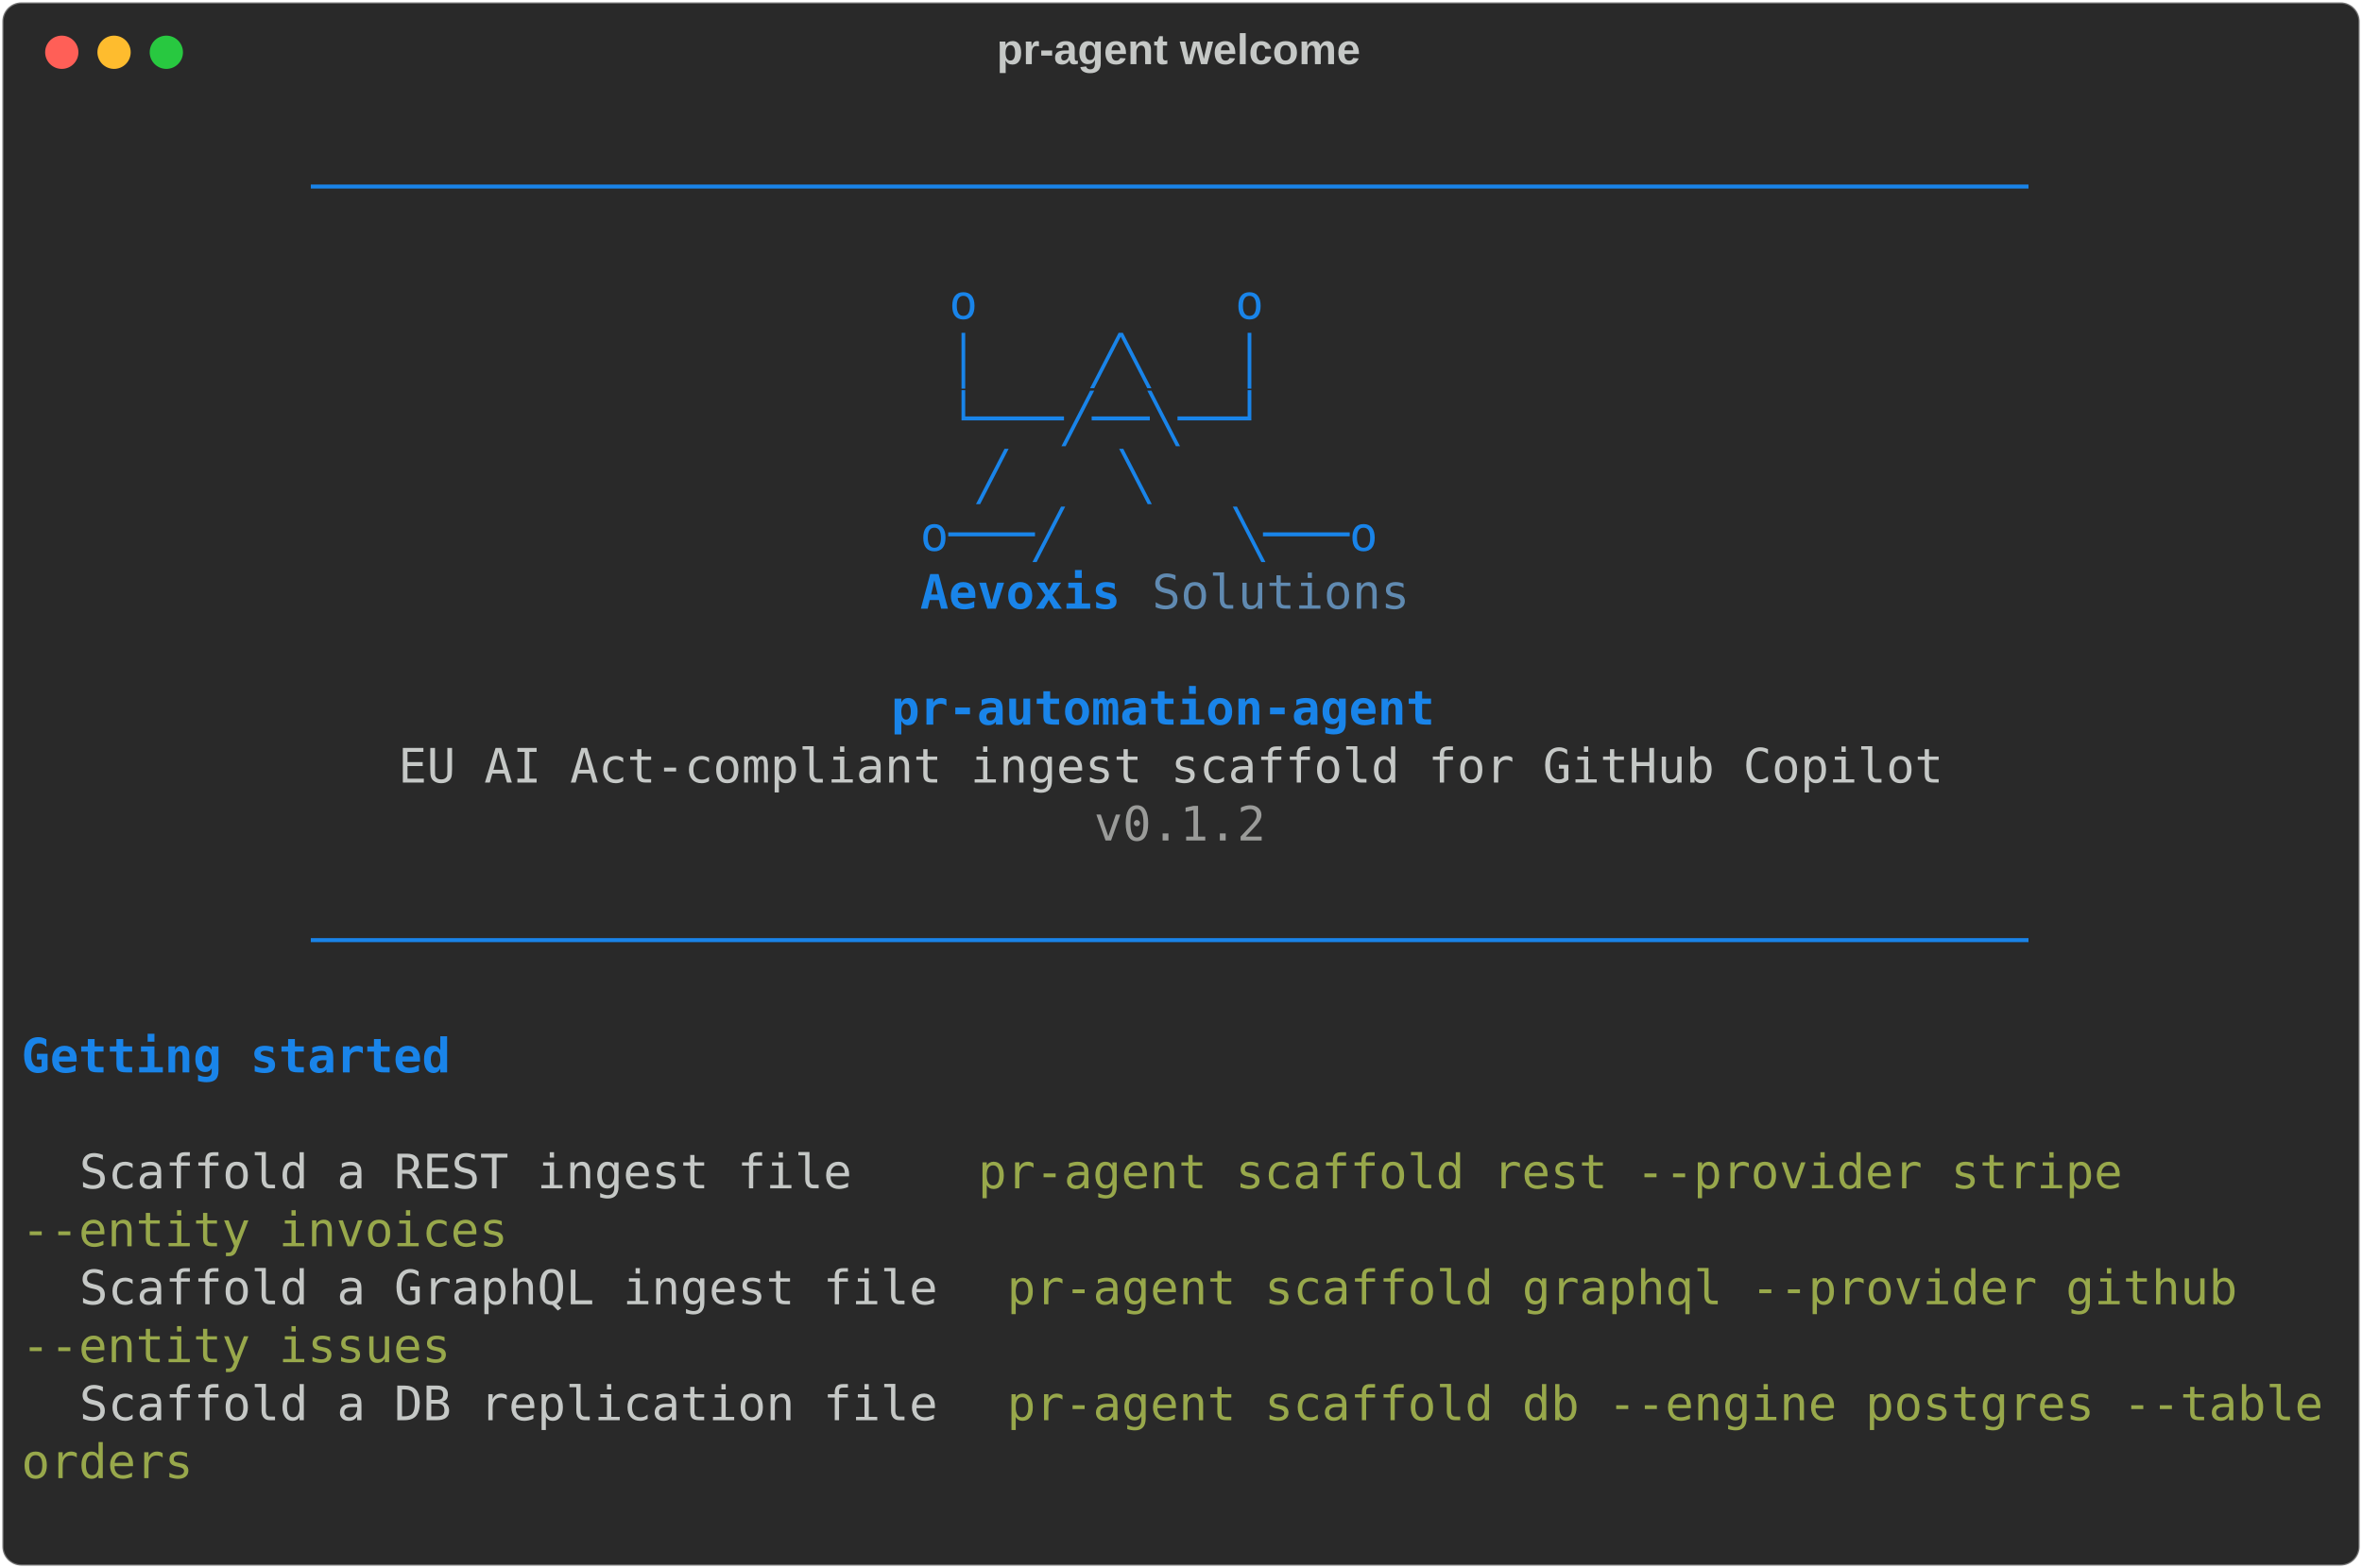
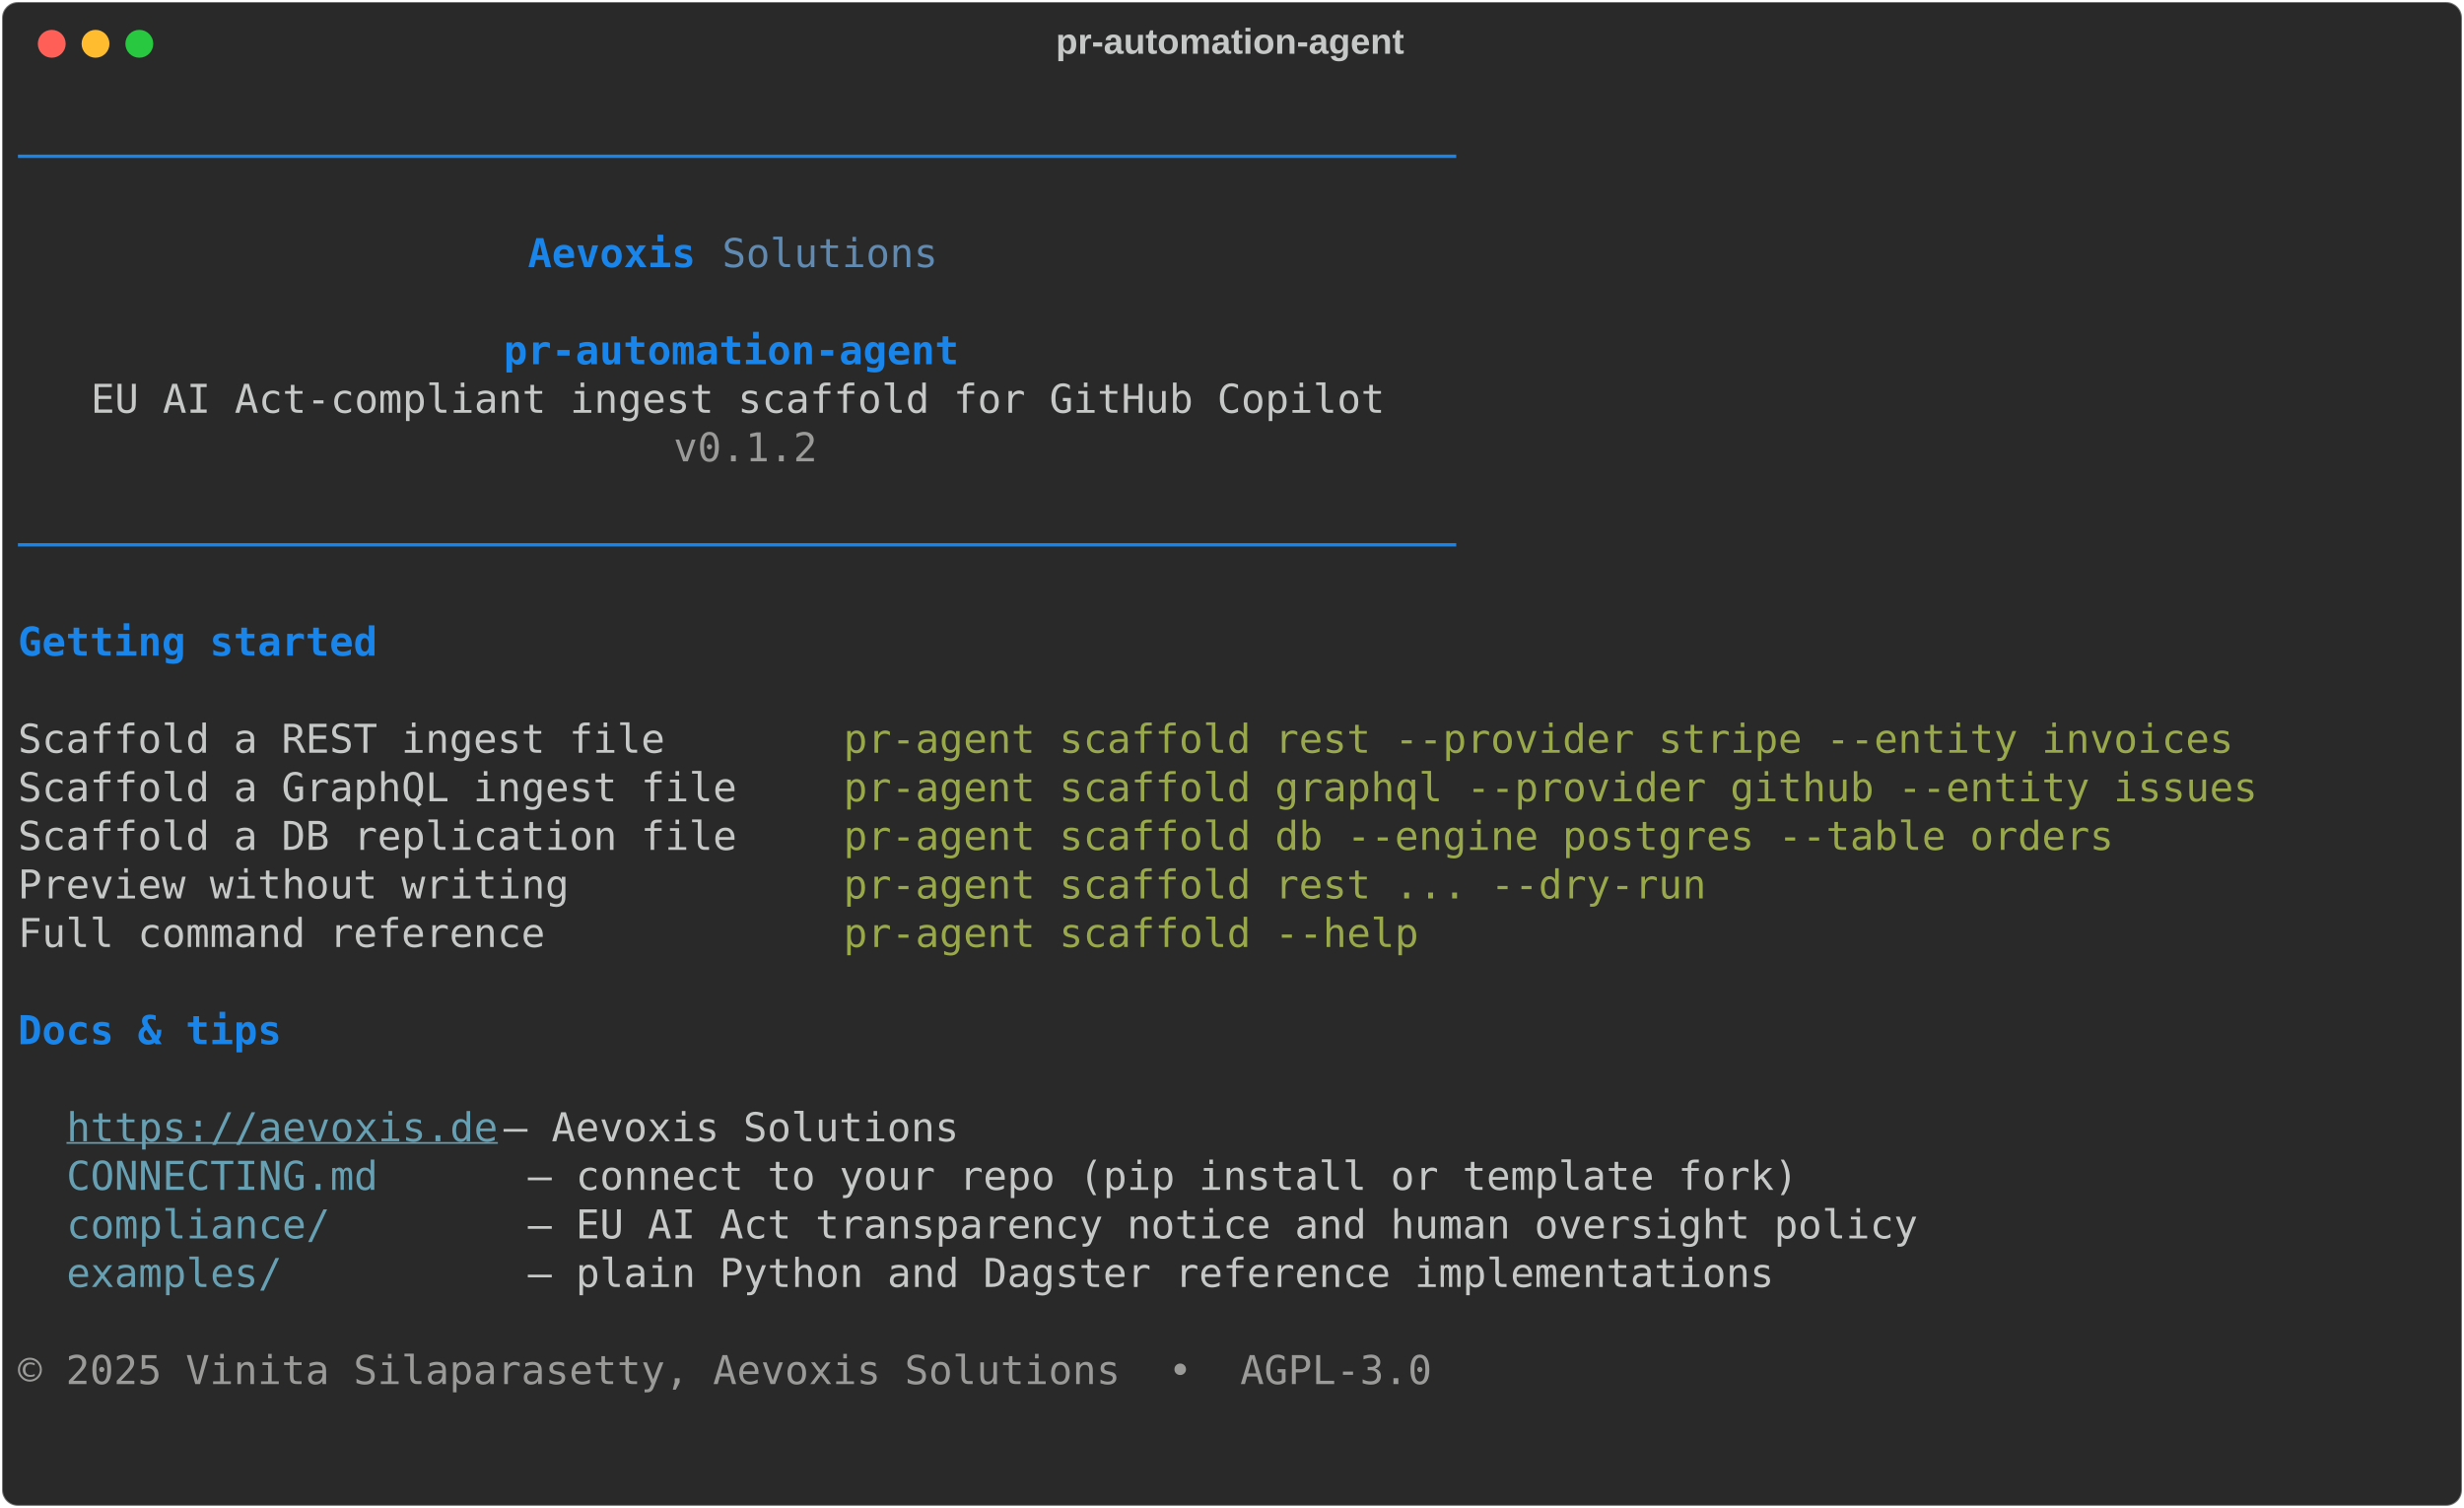
- <svg xmlns="http://www.w3.org/2000/svg" class="rich-terminal" viewBox="0 0 994 660.0">
+ <svg xmlns="http://www.w3.org/2000/svg" class="rich-terminal" viewBox="0 0 1238 757.6">
  <style>

    @font-face {
        font-family: "Fira Code";
        src: local("FiraCode-Regular"),
                url("https://cdnjs.cloudflare.com/ajax/libs/firacode/6.2.0/woff2/FiraCode-Regular.woff2") format("woff2"),
                url("https://cdnjs.cloudflare.com/ajax/libs/firacode/6.2.0/woff/FiraCode-Regular.woff") format("woff");
        font-style: normal;
        font-weight: 400;
    }
    @font-face {
        font-family: "Fira Code";
        src: local("FiraCode-Bold"),
                url("https://cdnjs.cloudflare.com/ajax/libs/firacode/6.2.0/woff2/FiraCode-Bold.woff2") format("woff2"),
                url("https://cdnjs.cloudflare.com/ajax/libs/firacode/6.2.0/woff/FiraCode-Bold.woff") format("woff");
        font-style: bold;
        font-weight: 700;
    }

-     .terminal-572604756-matrix {
+     .terminal-2080116028-matrix {
        font-family: Fira Code, monospace;
        font-size: 20px;
        line-height: 24.4px;
        font-variant-east-asian: full-width;
    }

-     .terminal-572604756-title {
+     .terminal-2080116028-title {
        font-size: 18px;
        font-weight: bold;
        font-family: arial;
    }

-     .terminal-572604756-r1 { fill: #c5c8c6 }
- .terminal-572604756-r2 { fill: #1984e9 }
- .terminal-572604756-r3 { fill: #1984e9;font-weight: bold }
- .terminal-572604756-r4 { fill: #608ab1 }
- .terminal-572604756-r5 { fill: #9a9b99 }
- .terminal-572604756-r6 { fill: #98a84b }
+     .terminal-2080116028-r1 { fill: #c5c8c6 }
+ .terminal-2080116028-r2 { fill: #1984e9 }
+ .terminal-2080116028-r3 { fill: #1984e9;font-weight: bold }
+ .terminal-2080116028-r4 { fill: #608ab1 }
+ .terminal-2080116028-r5 { fill: #9a9b99 }
+ .terminal-2080116028-r6 { fill: #98a84b }
+ .terminal-2080116028-r7 { fill: #68a0b3;text-decoration: underline; }
+ .terminal-2080116028-r8 { fill: #68a0b3 }
    </style>
  <defs>
-     <clipPath id="terminal-572604756-clip-terminal">
-       <rect x="0" y="0" width="975.0" height="609.0" />
-     </clipPath>
-     <clipPath id="terminal-572604756-line-0">
-       <rect x="0" y="1.5" width="976" height="24.65" />
-     </clipPath>
-     <clipPath id="terminal-572604756-line-1">
-       <rect x="0" y="25.9" width="976" height="24.65" />
-     </clipPath>
-     <clipPath id="terminal-572604756-line-2">
-       <rect x="0" y="50.3" width="976" height="24.65" />
-     </clipPath>
-     <clipPath id="terminal-572604756-line-3">
-       <rect x="0" y="74.7" width="976" height="24.65" />
-     </clipPath>
-     <clipPath id="terminal-572604756-line-4">
-       <rect x="0" y="99.1" width="976" height="24.65" />
-     </clipPath>
-     <clipPath id="terminal-572604756-line-5">
-       <rect x="0" y="123.5" width="976" height="24.65" />
-     </clipPath>
-     <clipPath id="terminal-572604756-line-6">
-       <rect x="0" y="147.9" width="976" height="24.65" />
-     </clipPath>
-     <clipPath id="terminal-572604756-line-7">
-       <rect x="0" y="172.3" width="976" height="24.65" />
-     </clipPath>
-     <clipPath id="terminal-572604756-line-8">
-       <rect x="0" y="196.7" width="976" height="24.65" />
-     </clipPath>
-     <clipPath id="terminal-572604756-line-9">
-       <rect x="0" y="221.1" width="976" height="24.65" />
-     </clipPath>
-     <clipPath id="terminal-572604756-line-10">
-       <rect x="0" y="245.5" width="976" height="24.65" />
-     </clipPath>
-     <clipPath id="terminal-572604756-line-11">
-       <rect x="0" y="269.9" width="976" height="24.65" />
-     </clipPath>
-     <clipPath id="terminal-572604756-line-12">
-       <rect x="0" y="294.3" width="976" height="24.65" />
-     </clipPath>
-     <clipPath id="terminal-572604756-line-13">
-       <rect x="0" y="318.7" width="976" height="24.65" />
-     </clipPath>
-     <clipPath id="terminal-572604756-line-14">
-       <rect x="0" y="343.1" width="976" height="24.65" />
-     </clipPath>
-     <clipPath id="terminal-572604756-line-15">
-       <rect x="0" y="367.5" width="976" height="24.65" />
-     </clipPath>
-     <clipPath id="terminal-572604756-line-16">
-       <rect x="0" y="391.9" width="976" height="24.65" />
-     </clipPath>
-     <clipPath id="terminal-572604756-line-17">
-       <rect x="0" y="416.3" width="976" height="24.65" />
-     </clipPath>
-     <clipPath id="terminal-572604756-line-18">
-       <rect x="0" y="440.7" width="976" height="24.65" />
-     </clipPath>
-     <clipPath id="terminal-572604756-line-19">
-       <rect x="0" y="465.1" width="976" height="24.65" />
-     </clipPath>
-     <clipPath id="terminal-572604756-line-20">
-       <rect x="0" y="489.5" width="976" height="24.65" />
-     </clipPath>
-     <clipPath id="terminal-572604756-line-21">
-       <rect x="0" y="513.9" width="976" height="24.65" />
-     </clipPath>
-     <clipPath id="terminal-572604756-line-22">
-       <rect x="0" y="538.3" width="976" height="24.65" />
-     </clipPath>
-     <clipPath id="terminal-572604756-line-23">
-       <rect x="0" y="562.7" width="976" height="24.65" />
+     <clipPath id="terminal-2080116028-clip-terminal">
+       <rect x="0" y="0" width="1219.0" height="706.6" />
+     </clipPath>
+     <clipPath id="terminal-2080116028-line-0">
+       <rect x="0" y="1.5" width="1220" height="24.65" />
+     </clipPath>
+     <clipPath id="terminal-2080116028-line-1">
+       <rect x="0" y="25.9" width="1220" height="24.65" />
+     </clipPath>
+     <clipPath id="terminal-2080116028-line-2">
+       <rect x="0" y="50.3" width="1220" height="24.65" />
+     </clipPath>
+     <clipPath id="terminal-2080116028-line-3">
+       <rect x="0" y="74.7" width="1220" height="24.65" />
+     </clipPath>
+     <clipPath id="terminal-2080116028-line-4">
+       <rect x="0" y="99.1" width="1220" height="24.65" />
+     </clipPath>
+     <clipPath id="terminal-2080116028-line-5">
+       <rect x="0" y="123.5" width="1220" height="24.65" />
+     </clipPath>
+     <clipPath id="terminal-2080116028-line-6">
+       <rect x="0" y="147.9" width="1220" height="24.65" />
+     </clipPath>
+     <clipPath id="terminal-2080116028-line-7">
+       <rect x="0" y="172.3" width="1220" height="24.65" />
+     </clipPath>
+     <clipPath id="terminal-2080116028-line-8">
+       <rect x="0" y="196.7" width="1220" height="24.65" />
+     </clipPath>
+     <clipPath id="terminal-2080116028-line-9">
+       <rect x="0" y="221.1" width="1220" height="24.65" />
+     </clipPath>
+     <clipPath id="terminal-2080116028-line-10">
+       <rect x="0" y="245.5" width="1220" height="24.65" />
+     </clipPath>
+     <clipPath id="terminal-2080116028-line-11">
+       <rect x="0" y="269.9" width="1220" height="24.65" />
+     </clipPath>
+     <clipPath id="terminal-2080116028-line-12">
+       <rect x="0" y="294.3" width="1220" height="24.65" />
+     </clipPath>
+     <clipPath id="terminal-2080116028-line-13">
+       <rect x="0" y="318.7" width="1220" height="24.65" />
+     </clipPath>
+     <clipPath id="terminal-2080116028-line-14">
+       <rect x="0" y="343.1" width="1220" height="24.65" />
+     </clipPath>
+     <clipPath id="terminal-2080116028-line-15">
+       <rect x="0" y="367.5" width="1220" height="24.65" />
+     </clipPath>
+     <clipPath id="terminal-2080116028-line-16">
+       <rect x="0" y="391.9" width="1220" height="24.65" />
+     </clipPath>
+     <clipPath id="terminal-2080116028-line-17">
+       <rect x="0" y="416.3" width="1220" height="24.65" />
+     </clipPath>
+     <clipPath id="terminal-2080116028-line-18">
+       <rect x="0" y="440.7" width="1220" height="24.65" />
+     </clipPath>
+     <clipPath id="terminal-2080116028-line-19">
+       <rect x="0" y="465.1" width="1220" height="24.65" />
+     </clipPath>
+     <clipPath id="terminal-2080116028-line-20">
+       <rect x="0" y="489.5" width="1220" height="24.65" />
+     </clipPath>
+     <clipPath id="terminal-2080116028-line-21">
+       <rect x="0" y="513.9" width="1220" height="24.65" />
+     </clipPath>
+     <clipPath id="terminal-2080116028-line-22">
+       <rect x="0" y="538.3" width="1220" height="24.65" />
+     </clipPath>
+     <clipPath id="terminal-2080116028-line-23">
+       <rect x="0" y="562.7" width="1220" height="24.65" />
+     </clipPath>
+     <clipPath id="terminal-2080116028-line-24">
+       <rect x="0" y="587.1" width="1220" height="24.65" />
+     </clipPath>
+     <clipPath id="terminal-2080116028-line-25">
+       <rect x="0" y="611.5" width="1220" height="24.65" />
+     </clipPath>
+     <clipPath id="terminal-2080116028-line-26">
+       <rect x="0" y="635.9" width="1220" height="24.65" />
+     </clipPath>
+     <clipPath id="terminal-2080116028-line-27">
+       <rect x="0" y="660.3" width="1220" height="24.65" />
    </clipPath>
  </defs>
-   <rect fill="#292929" stroke="rgba(255,255,255,0.35)" stroke-width="1" x="1" y="1" width="992" height="658" rx="8" />
-   <text class="terminal-572604756-title" fill="#c5c8c6" text-anchor="middle" x="496" y="27">pr-agent welcome</text>
+   <rect fill="#292929" stroke="rgba(255,255,255,0.35)" stroke-width="1" x="1" y="1" width="1236" height="755.6" rx="8" />
+   <text class="terminal-2080116028-title" fill="#c5c8c6" text-anchor="middle" x="618" y="27">pr-automation-agent</text>
  <g transform="translate(26,22)">
    <circle cx="0" cy="0" r="7" fill="#ff5f57" />
    <circle cx="22" cy="0" r="7" fill="#febc2e" />
    <circle cx="44" cy="0" r="7" fill="#28c840" />
  </g>
-   <g transform="translate(9, 41)" clip-path="url(#terminal-572604756-clip-terminal)">
-     <g class="terminal-572604756-matrix">
-       <text class="terminal-572604756-r1" x="976" y="20" textLength="12.2" clip-path="url(#terminal-572604756-line-0)">
- </text>
-       <text class="terminal-572604756-r2" x="122" y="44.4" textLength="732" clip-path="url(#terminal-572604756-line-1)">────────────────────────────────────────────────────────────</text>
-       <text class="terminal-572604756-r1" x="976" y="44.4" textLength="12.2" clip-path="url(#terminal-572604756-line-1)">
- </text>
-       <text class="terminal-572604756-r1" x="976" y="68.8" textLength="12.2" clip-path="url(#terminal-572604756-line-2)">
- </text>
-       <text class="terminal-572604756-r2" x="390.4" y="93.2" textLength="183" clip-path="url(#terminal-572604756-line-3)">    o         o</text>
-       <text class="terminal-572604756-r1" x="976" y="93.2" textLength="12.2" clip-path="url(#terminal-572604756-line-3)">
- </text>
-       <text class="terminal-572604756-r2" x="390.4" y="117.6" textLength="183" clip-path="url(#terminal-572604756-line-4)">    │    ╱╲   │</text>
-       <text class="terminal-572604756-r1" x="976" y="117.6" textLength="12.2" clip-path="url(#terminal-572604756-line-4)">
- </text>
-       <text class="terminal-572604756-r2" x="390.4" y="142" textLength="183" clip-path="url(#terminal-572604756-line-5)">    └───╱──╲──┘</text>
-       <text class="terminal-572604756-r1" x="976" y="142" textLength="12.2" clip-path="url(#terminal-572604756-line-5)">
- </text>
-       <text class="terminal-572604756-r2" x="402.6" y="166.4" textLength="158.6" clip-path="url(#terminal-572604756-line-6)">       ╱    ╲</text>
-       <text class="terminal-572604756-r1" x="976" y="166.4" textLength="12.2" clip-path="url(#terminal-572604756-line-6)">
- </text>
-       <text class="terminal-572604756-r2" x="378.2" y="190.8" textLength="219.6" clip-path="url(#terminal-572604756-line-7)">  o───╱      ╲───o</text>
-       <text class="terminal-572604756-r1" x="976" y="190.8" textLength="12.2" clip-path="url(#terminal-572604756-line-7)">
- </text>
-       <text class="terminal-572604756-r3" x="378.2" y="215.2" textLength="97.6" clip-path="url(#terminal-572604756-line-8)"> Aevoxis</text>
-       <text class="terminal-572604756-r4" x="475.8" y="215.2" textLength="122" clip-path="url(#terminal-572604756-line-8)"> Solutions</text>
-       <text class="terminal-572604756-r1" x="976" y="215.2" textLength="12.2" clip-path="url(#terminal-572604756-line-8)">
- </text>
-       <text class="terminal-572604756-r1" x="976" y="239.6" textLength="12.2" clip-path="url(#terminal-572604756-line-9)">
- </text>
-       <text class="terminal-572604756-r3" x="366" y="264" textLength="231.8" clip-path="url(#terminal-572604756-line-10)">pr-automation-agent</text>
-       <text class="terminal-572604756-r1" x="976" y="264" textLength="12.2" clip-path="url(#terminal-572604756-line-10)">
- </text>
-       <text class="terminal-572604756-r1" x="158.6" y="288.4" textLength="658.8" clip-path="url(#terminal-572604756-line-11)">EU AI Act-compliant ingest scaffold for GitHub Copilot</text>
-       <text class="terminal-572604756-r1" x="976" y="288.4" textLength="12.2" clip-path="url(#terminal-572604756-line-11)">
- </text>
-       <text class="terminal-572604756-r5" x="451.4" y="312.8" textLength="73.2" clip-path="url(#terminal-572604756-line-12)">v0.1.2</text>
-       <text class="terminal-572604756-r1" x="976" y="312.8" textLength="12.2" clip-path="url(#terminal-572604756-line-12)">
- </text>
-       <text class="terminal-572604756-r1" x="976" y="337.2" textLength="12.2" clip-path="url(#terminal-572604756-line-13)">
- </text>
-       <text class="terminal-572604756-r2" x="122" y="361.6" textLength="732" clip-path="url(#terminal-572604756-line-14)">────────────────────────────────────────────────────────────</text>
-       <text class="terminal-572604756-r1" x="976" y="361.6" textLength="12.2" clip-path="url(#terminal-572604756-line-14)">
- </text>
-       <text class="terminal-572604756-r1" x="976" y="386" textLength="12.2" clip-path="url(#terminal-572604756-line-15)">
- </text>
-       <text class="terminal-572604756-r3" x="0" y="410.4" textLength="207.4" clip-path="url(#terminal-572604756-line-16)">  Getting started</text>
-       <text class="terminal-572604756-r1" x="976" y="410.4" textLength="12.2" clip-path="url(#terminal-572604756-line-16)">
- </text>
-       <text class="terminal-572604756-r1" x="976" y="434.8" textLength="12.2" clip-path="url(#terminal-572604756-line-17)">
- </text>
-       <text class="terminal-572604756-r1" x="24.4" y="459.2" textLength="353.8" clip-path="url(#terminal-572604756-line-18)">Scaffold a REST ingest file  </text>
-       <text class="terminal-572604756-r6" x="402.6" y="459.2" textLength="500.2" clip-path="url(#terminal-572604756-line-18)">pr-agent scaffold rest --provider stripe </text>
-       <text class="terminal-572604756-r1" x="976" y="459.2" textLength="12.2" clip-path="url(#terminal-572604756-line-18)">
- </text>
-       <text class="terminal-572604756-r6" x="0" y="483.6" textLength="207.4" clip-path="url(#terminal-572604756-line-19)">--entity invoices</text>
-       <text class="terminal-572604756-r1" x="976" y="483.6" textLength="12.2" clip-path="url(#terminal-572604756-line-19)">
- </text>
-       <text class="terminal-572604756-r1" x="24.4" y="508" textLength="366" clip-path="url(#terminal-572604756-line-20)">Scaffold a GraphQL ingest file</text>
-       <text class="terminal-572604756-r6" x="414.8" y="508" textLength="536.8" clip-path="url(#terminal-572604756-line-20)">pr-agent scaffold graphql --provider github </text>
-       <text class="terminal-572604756-r1" x="976" y="508" textLength="12.2" clip-path="url(#terminal-572604756-line-20)">
- </text>
-       <text class="terminal-572604756-r6" x="0" y="532.4" textLength="183" clip-path="url(#terminal-572604756-line-21)">--entity issues</text>
-       <text class="terminal-572604756-r1" x="976" y="532.4" textLength="12.2" clip-path="url(#terminal-572604756-line-21)">
- </text>
-       <text class="terminal-572604756-r1" x="24.4" y="556.8" textLength="366" clip-path="url(#terminal-572604756-line-22)">Scaffold a DB replication file</text>
-       <text class="terminal-572604756-r6" x="414.8" y="556.8" textLength="561.2" clip-path="url(#terminal-572604756-line-22)">pr-agent scaffold db --engine postgres --table</text>
-       <text class="terminal-572604756-r1" x="976" y="556.8" textLength="12.2" clip-path="url(#terminal-572604756-line-22)">
- </text>
-       <text class="terminal-572604756-r6" x="0" y="581.2" textLength="73.2" clip-path="url(#terminal-572604756-line-23)">orders</text>
-       <text class="terminal-572604756-r1" x="976" y="581.2" textLength="12.2" clip-path="url(#terminal-572604756-line-23)">
- </text>
-       <text class="terminal-572604756-r1" x="976" y="605.6" textLength="12.2" clip-path="url(#terminal-572604756-line-24)">
+   <g transform="translate(9, 41)" clip-path="url(#terminal-2080116028-clip-terminal)">
+     <g class="terminal-2080116028-matrix">
+       <text class="terminal-2080116028-r1" x="1220" y="20" textLength="12.2" clip-path="url(#terminal-2080116028-line-0)">
+ </text>
+       <text class="terminal-2080116028-r2" x="0" y="44.4" textLength="732" clip-path="url(#terminal-2080116028-line-1)">────────────────────────────────────────────────────────────</text>
+       <text class="terminal-2080116028-r1" x="1220" y="44.4" textLength="12.2" clip-path="url(#terminal-2080116028-line-1)">
+ </text>
+       <text class="terminal-2080116028-r1" x="1220" y="68.8" textLength="12.2" clip-path="url(#terminal-2080116028-line-2)">
+ </text>
+       <text class="terminal-2080116028-r3" x="256.2" y="93.2" textLength="85.4" clip-path="url(#terminal-2080116028-line-3)">Aevoxis</text>
+       <text class="terminal-2080116028-r4" x="353.8" y="93.2" textLength="109.8" clip-path="url(#terminal-2080116028-line-3)">Solutions</text>
+       <text class="terminal-2080116028-r1" x="1220" y="93.2" textLength="12.2" clip-path="url(#terminal-2080116028-line-3)">
+ </text>
+       <text class="terminal-2080116028-r1" x="1220" y="117.6" textLength="12.2" clip-path="url(#terminal-2080116028-line-4)">
+ </text>
+       <text class="terminal-2080116028-r3" x="244" y="142" textLength="231.8" clip-path="url(#terminal-2080116028-line-5)">pr-automation-agent</text>
+       <text class="terminal-2080116028-r1" x="1220" y="142" textLength="12.2" clip-path="url(#terminal-2080116028-line-5)">
+ </text>
+       <text class="terminal-2080116028-r1" x="36.6" y="166.4" textLength="658.8" clip-path="url(#terminal-2080116028-line-6)">EU AI Act-compliant ingest scaffold for GitHub Copilot</text>
+       <text class="terminal-2080116028-r1" x="1220" y="166.4" textLength="12.2" clip-path="url(#terminal-2080116028-line-6)">
+ </text>
+       <text class="terminal-2080116028-r5" x="329.4" y="190.8" textLength="73.2" clip-path="url(#terminal-2080116028-line-7)">v0.1.2</text>
+       <text class="terminal-2080116028-r1" x="1220" y="190.8" textLength="12.2" clip-path="url(#terminal-2080116028-line-7)">
+ </text>
+       <text class="terminal-2080116028-r1" x="1220" y="215.2" textLength="12.2" clip-path="url(#terminal-2080116028-line-8)">
+ </text>
+       <text class="terminal-2080116028-r2" x="0" y="239.6" textLength="732" clip-path="url(#terminal-2080116028-line-9)">────────────────────────────────────────────────────────────</text>
+       <text class="terminal-2080116028-r1" x="1220" y="239.6" textLength="12.2" clip-path="url(#terminal-2080116028-line-9)">
+ </text>
+       <text class="terminal-2080116028-r1" x="1220" y="264" textLength="12.2" clip-path="url(#terminal-2080116028-line-10)">
+ </text>
+       <text class="terminal-2080116028-r3" x="0" y="288.4" textLength="207.4" clip-path="url(#terminal-2080116028-line-11)">  Getting started</text>
+       <text class="terminal-2080116028-r1" x="1220" y="288.4" textLength="12.2" clip-path="url(#terminal-2080116028-line-11)">
+ </text>
+       <text class="terminal-2080116028-r1" x="1220" y="312.8" textLength="12.2" clip-path="url(#terminal-2080116028-line-12)">
+ </text>
+       <text class="terminal-2080116028-r1" x="0" y="337.2" textLength="414.8" clip-path="url(#terminal-2080116028-line-13)">  Scaffold a REST ingest file     </text>
+       <text class="terminal-2080116028-r6" x="414.8" y="337.2" textLength="707.6" clip-path="url(#terminal-2080116028-line-13)">pr-agent scaffold rest --provider stripe --entity invoices</text>
+       <text class="terminal-2080116028-r1" x="1220" y="337.2" textLength="12.2" clip-path="url(#terminal-2080116028-line-13)">
+ </text>
+       <text class="terminal-2080116028-r1" x="0" y="361.6" textLength="414.8" clip-path="url(#terminal-2080116028-line-14)">  Scaffold a GraphQL ingest file  </text>
+       <text class="terminal-2080116028-r6" x="414.8" y="361.6" textLength="719.8" clip-path="url(#terminal-2080116028-line-14)">pr-agent scaffold graphql --provider github --entity issues</text>
+       <text class="terminal-2080116028-r1" x="1220" y="361.6" textLength="12.2" clip-path="url(#terminal-2080116028-line-14)">
+ </text>
+       <text class="terminal-2080116028-r1" x="0" y="386" textLength="414.8" clip-path="url(#terminal-2080116028-line-15)">  Scaffold a DB replication file  </text>
+       <text class="terminal-2080116028-r6" x="414.8" y="386" textLength="646.6" clip-path="url(#terminal-2080116028-line-15)">pr-agent scaffold db --engine postgres --table orders</text>
+       <text class="terminal-2080116028-r1" x="1220" y="386" textLength="12.2" clip-path="url(#terminal-2080116028-line-15)">
+ </text>
+       <text class="terminal-2080116028-r1" x="0" y="410.4" textLength="414.8" clip-path="url(#terminal-2080116028-line-16)">  Preview without writing         </text>
+       <text class="terminal-2080116028-r6" x="414.8" y="410.4" textLength="439.2" clip-path="url(#terminal-2080116028-line-16)">pr-agent scaffold rest ... --dry-run</text>
+       <text class="terminal-2080116028-r1" x="1220" y="410.4" textLength="12.2" clip-path="url(#terminal-2080116028-line-16)">
+ </text>
+       <text class="terminal-2080116028-r1" x="0" y="434.8" textLength="414.8" clip-path="url(#terminal-2080116028-line-17)">  Full command reference          </text>
+       <text class="terminal-2080116028-r6" x="414.8" y="434.8" textLength="292.8" clip-path="url(#terminal-2080116028-line-17)">pr-agent scaffold --help</text>
+       <text class="terminal-2080116028-r1" x="1220" y="434.8" textLength="12.2" clip-path="url(#terminal-2080116028-line-17)">
+ </text>
+       <text class="terminal-2080116028-r1" x="1220" y="459.2" textLength="12.2" clip-path="url(#terminal-2080116028-line-18)">
+ </text>
+       <text class="terminal-2080116028-r3" x="0" y="483.6" textLength="158.6" clip-path="url(#terminal-2080116028-line-19)">  Docs &amp; tips</text>
+       <text class="terminal-2080116028-r1" x="1220" y="483.6" textLength="12.2" clip-path="url(#terminal-2080116028-line-19)">
+ </text>
+       <text class="terminal-2080116028-r1" x="1220" y="508" textLength="12.2" clip-path="url(#terminal-2080116028-line-20)">
+ </text>
+       <text class="terminal-2080116028-r7" x="24.4" y="532.4" textLength="219.6" clip-path="url(#terminal-2080116028-line-21)">https://aevoxis.de</text>
+       <text class="terminal-2080116028-r1" x="244" y="532.4" textLength="268.4" clip-path="url(#terminal-2080116028-line-21)">   — Aevoxis Solutions</text>
+       <text class="terminal-2080116028-r1" x="1220" y="532.4" textLength="12.2" clip-path="url(#terminal-2080116028-line-21)">
+ </text>
+       <text class="terminal-2080116028-r8" x="24.4" y="556.8" textLength="231.8" clip-path="url(#terminal-2080116028-line-22)">CONNECTING.md      </text>
+       <text class="terminal-2080116028-r1" x="256.2" y="556.8" textLength="683.2" clip-path="url(#terminal-2080116028-line-22)">   — connect to your repo (pip install or template fork)</text>
+       <text class="terminal-2080116028-r1" x="1220" y="556.8" textLength="12.2" clip-path="url(#terminal-2080116028-line-22)">
+ </text>
+       <text class="terminal-2080116028-r8" x="24.4" y="581.2" textLength="231.8" clip-path="url(#terminal-2080116028-line-23)">compliance/        </text>
+       <text class="terminal-2080116028-r1" x="256.2" y="581.2" textLength="744.2" clip-path="url(#terminal-2080116028-line-23)">   — EU AI Act transparency notice and human oversight policy</text>
+       <text class="terminal-2080116028-r1" x="1220" y="581.2" textLength="12.2" clip-path="url(#terminal-2080116028-line-23)">
+ </text>
+       <text class="terminal-2080116028-r8" x="24.4" y="605.6" textLength="231.8" clip-path="url(#terminal-2080116028-line-24)">examples/          </text>
+       <text class="terminal-2080116028-r1" x="256.2" y="605.6" textLength="671" clip-path="url(#terminal-2080116028-line-24)">   — plain Python and Dagster reference implementations</text>
+       <text class="terminal-2080116028-r1" x="1220" y="605.6" textLength="12.2" clip-path="url(#terminal-2080116028-line-24)">
+ </text>
+       <text class="terminal-2080116028-r1" x="1220" y="630" textLength="12.2" clip-path="url(#terminal-2080116028-line-25)">
+ </text>
+       <text class="terminal-2080116028-r5" x="0" y="654.4" textLength="719.8" clip-path="url(#terminal-2080116028-line-26)">© 2025 Vinita Silaparasetty, Aevoxis Solutions  •  AGPL-3.0</text>
+       <text class="terminal-2080116028-r1" x="1220" y="654.4" textLength="12.2" clip-path="url(#terminal-2080116028-line-26)">
+ </text>
+       <text class="terminal-2080116028-r1" x="1220" y="678.8" textLength="12.2" clip-path="url(#terminal-2080116028-line-27)">
+ </text>
+       <text class="terminal-2080116028-r1" x="1220" y="703.2" textLength="12.2" clip-path="url(#terminal-2080116028-line-28)">
</text>
    </g>
  </g>
</svg>
